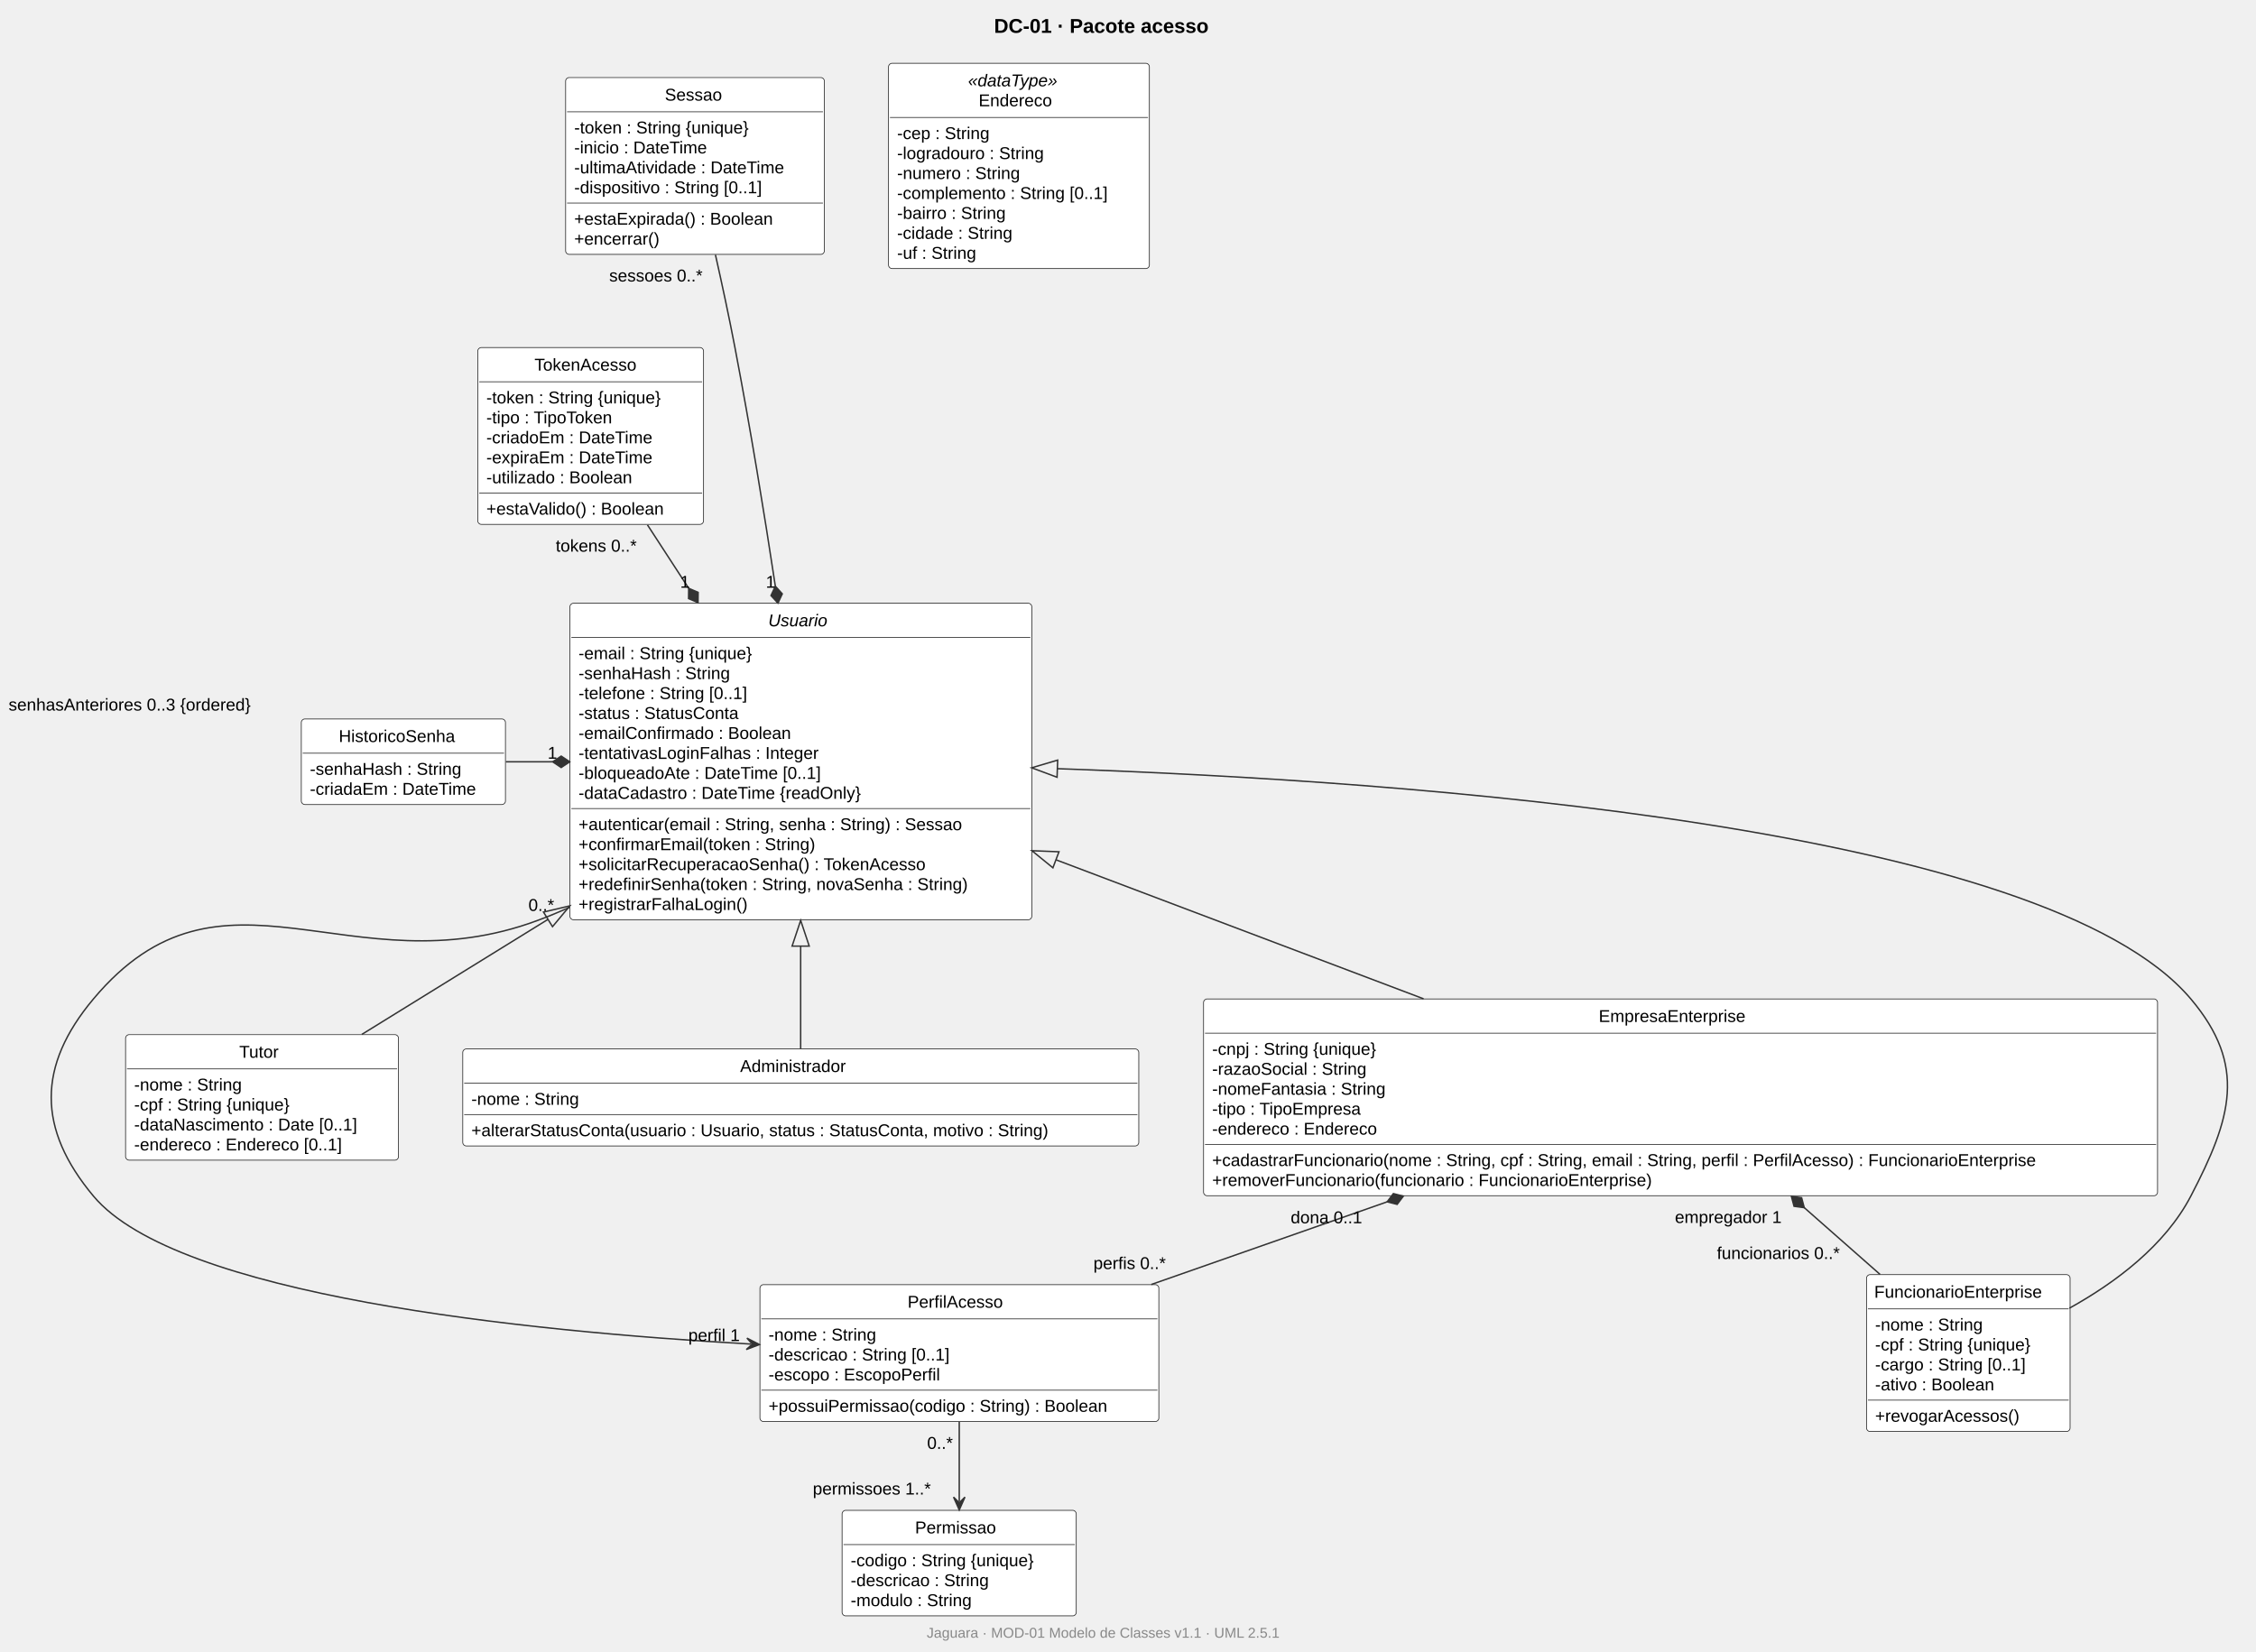
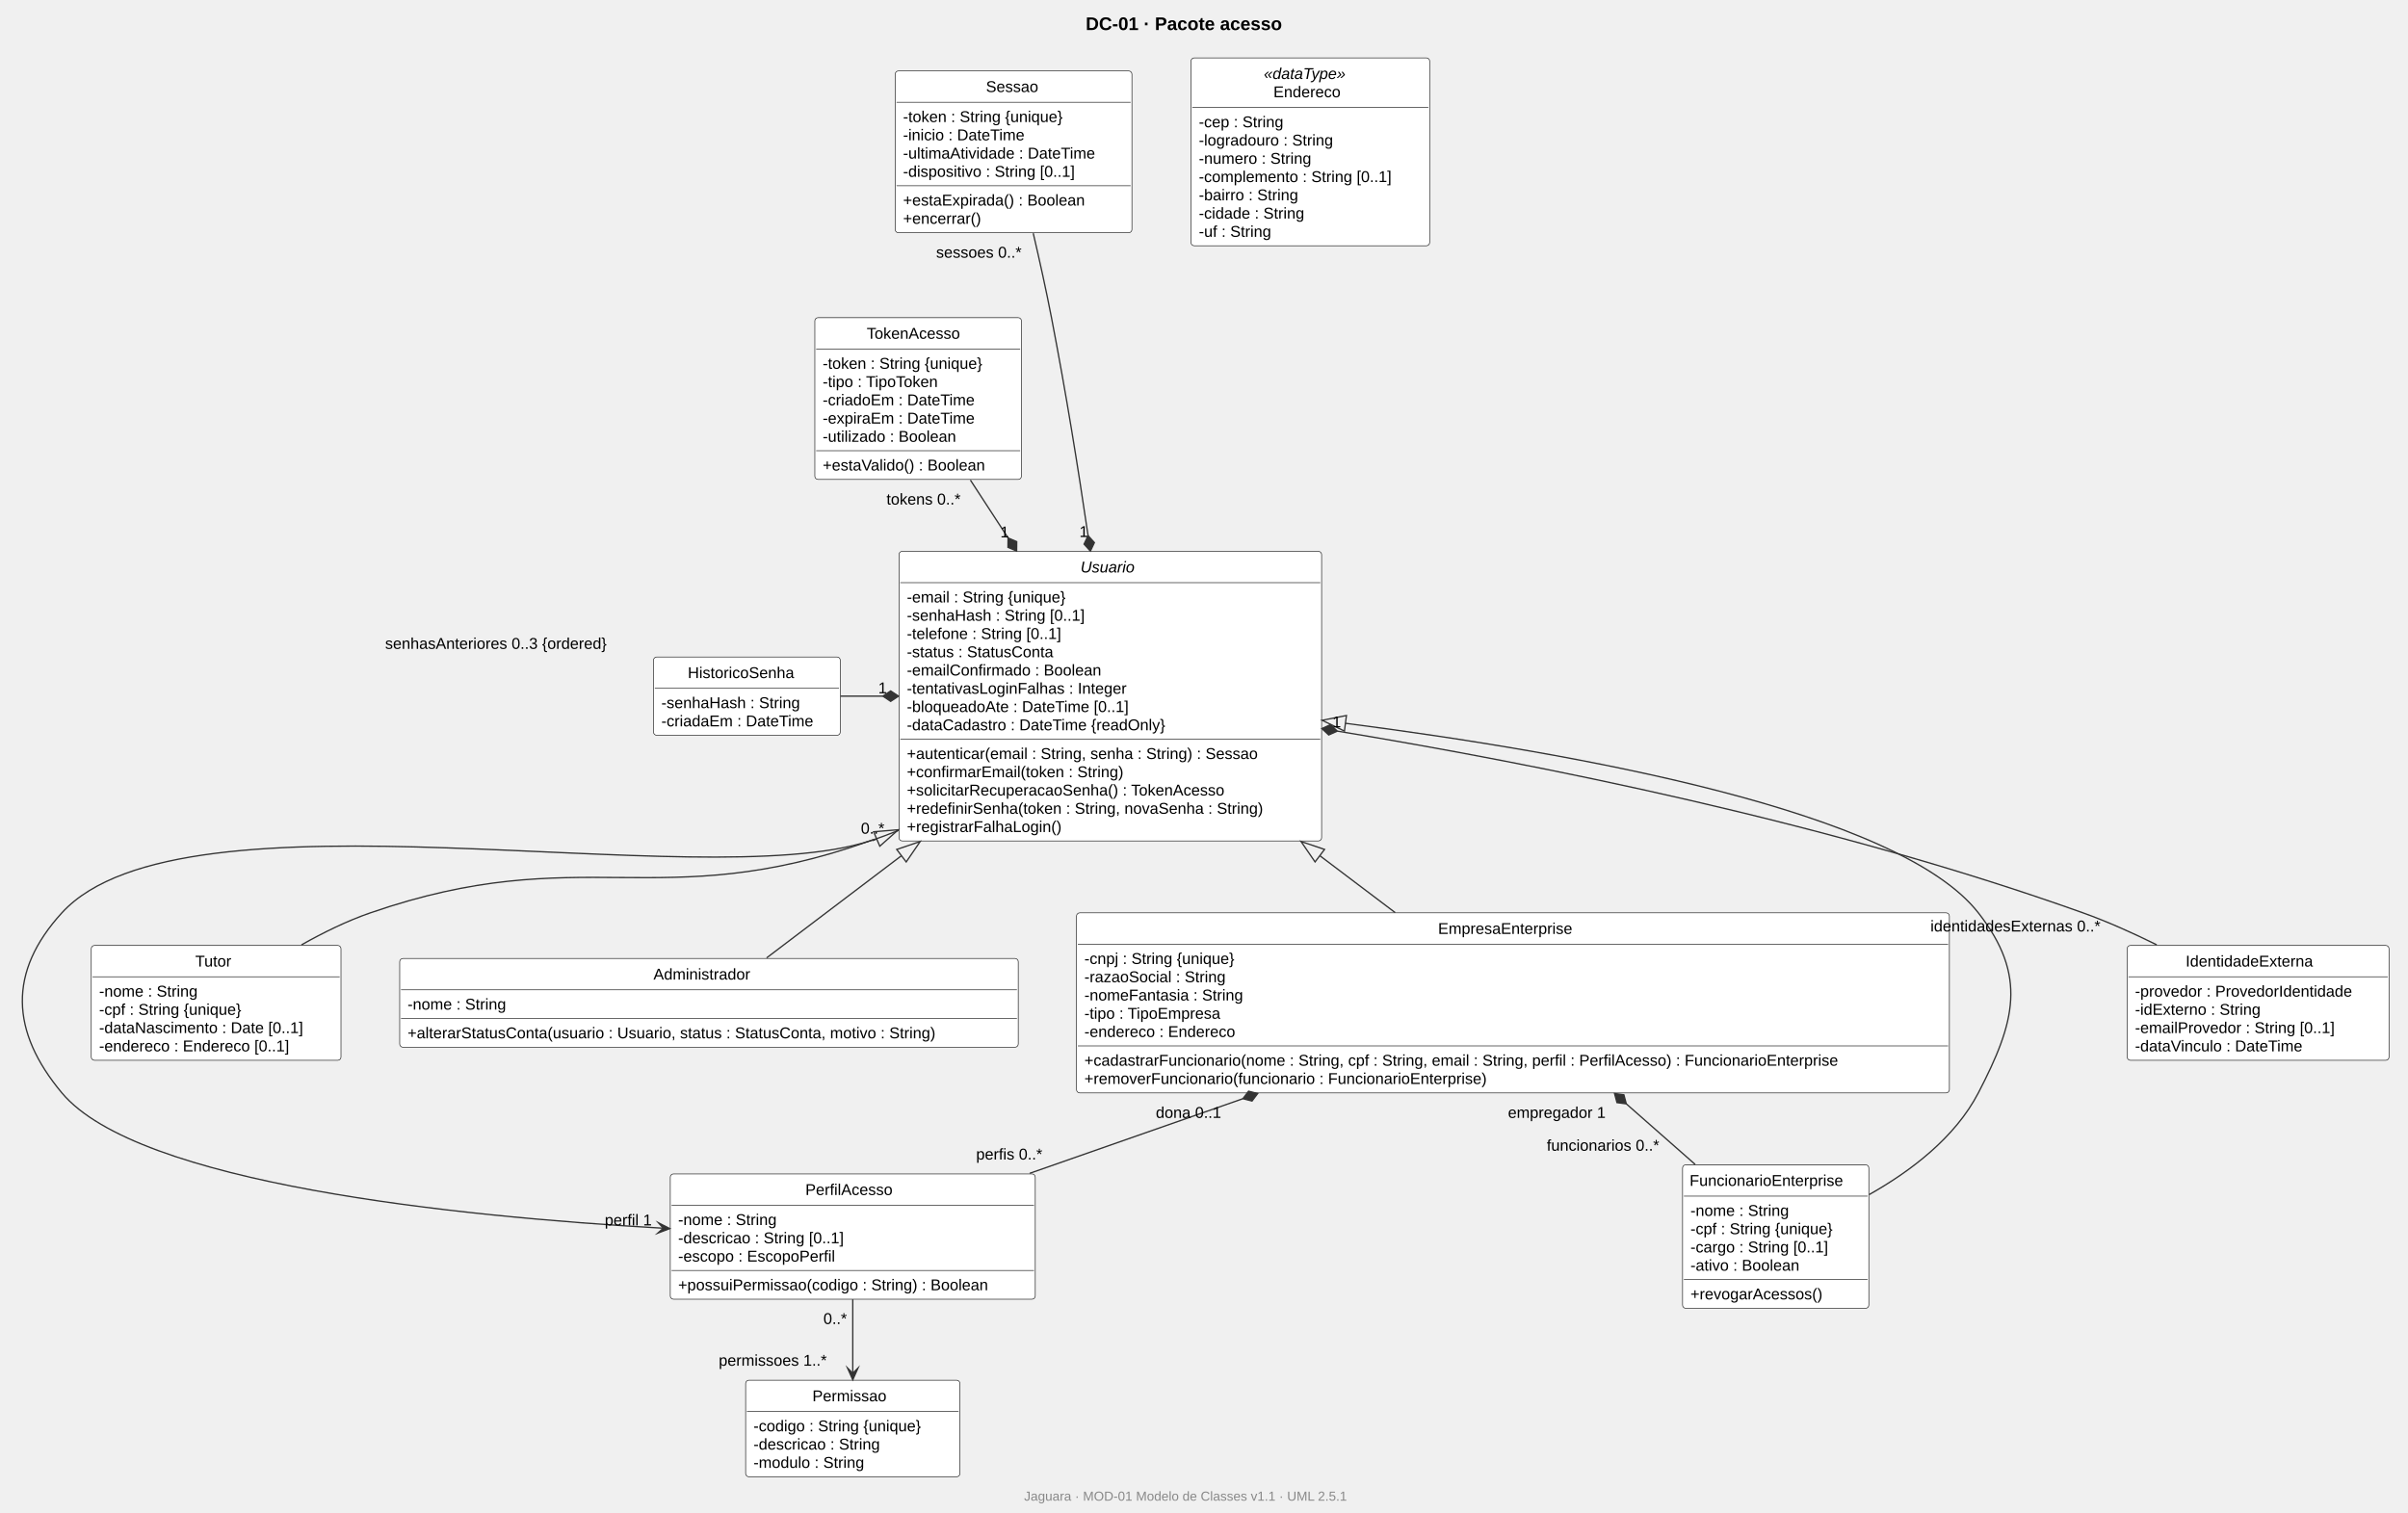
- <svg xmlns="http://www.w3.org/2000/svg" contentStyleType="text/css" height="1156px" preserveAspectRatio="none" style="width:1579px;height:1156px;background:#FFFFFF;" version="1.1" viewBox="0 0 1579 1156" width="1579px" zoomAndPan="magnify">
+ <svg xmlns="http://www.w3.org/2000/svg" version="1.1" data-diagram-type="CLASS" style="width:1842px;height:1157px;background:#FFFFFF;" width="1842px" height="1157px" viewBox="0 0 1842 1157" zoomAndPan="magnify" preserveAspectRatio="none" contentStyleType="text/css">
  <defs />
-   <g>
-     <text fill="#000000" font-family="Arial" font-size="14" font-weight="bold" lengthAdjust="spacing" textLength="174.467" x="695.747" y="22.995">DC-01 · Pacote acesso</text>
-     <g id="elem_Usuario">
-       <rect codeLine="4" fill="#FFFFFF" height="221.562" id="Usuario" rx="2.5" ry="2.5" style="stroke:#222222;stroke-width:0.5;" width="323.279" x="398.891" y="422.297" />
-       <text fill="#000000" font-family="Arial" font-size="12" font-style="italic" lengthAdjust="spacing" textLength="45.603" x="537.729" y="438.435">Usuario</text>
-       <line style="stroke:#222222;stroke-width:0.5;" x1="399.891" x2="721.17" y1="446.266" y2="446.266" />
-       <text fill="#000000" font-family="Arial" font-size="12" lengthAdjust="spacing" textLength="145.143" x="404.891" y="461.404">-email : String {unique}</text>
-       <text fill="#000000" font-family="Arial" font-size="12" lengthAdjust="spacing" textLength="118.248" x="404.891" y="475.373">-senhaHash : String</text>
-       <text fill="#000000" font-family="Arial" font-size="12" lengthAdjust="spacing" textLength="137.25" x="404.891" y="489.342">-telefone : String [0..1]</text>
-       <text fill="#000000" font-family="Arial" font-size="12" lengthAdjust="spacing" textLength="126.498" x="404.891" y="503.31">-status : StatusConta</text>
-       <text fill="#000000" font-family="Arial" font-size="12" lengthAdjust="spacing" textLength="167.508" x="404.891" y="517.279">-emailConfirmado : Boolean</text>
-       <text fill="#000000" font-family="Arial" font-size="12" lengthAdjust="spacing" textLength="191.051" x="404.891" y="531.248">-tentativasLoginFalhas : Integer</text>
-       <text fill="#000000" font-family="Arial" font-size="12" lengthAdjust="spacing" textLength="194.004" x="404.891" y="545.217">-bloqueadoAte : DateTime [0..1]</text>
-       <text fill="#000000" font-family="Arial" font-size="12" lengthAdjust="spacing" textLength="229.242" x="404.891" y="559.186">-dataCadastro : DateTime {readOnly}</text>
-       <line style="stroke:#222222;stroke-width:0.5;" x1="399.891" x2="721.17" y1="566.016" y2="566.016" />
-       <text fill="#000000" font-family="Arial" font-size="12" lengthAdjust="spacing" textLength="306.756" x="404.891" y="581.154">+autenticar(email : String, senha : String) : Sessao</text>
-       <text fill="#000000" font-family="Arial" font-size="12" lengthAdjust="spacing" textLength="192.193" x="404.891" y="595.123">+confirmarEmail(token : String)</text>
-       <text fill="#000000" font-family="Arial" font-size="12" lengthAdjust="spacing" textLength="272.988" x="404.891" y="609.092">+solicitarRecuperacaoSenha() : TokenAcesso</text>
-       <text fill="#000000" font-family="Arial" font-size="12" lengthAdjust="spacing" textLength="311.279" x="404.891" y="623.061">+redefinirSenha(token : String, novaSenha : String)</text>
-       <text fill="#000000" font-family="Arial" font-size="12" lengthAdjust="spacing" textLength="135.996" x="404.891" y="637.029">+registrarFalhaLogin()</text>
-     </g>
-     <g id="elem_Tutor">
-       <rect codeLine="20" fill="#FFFFFF" height="87.844" id="Tutor" rx="2.5" ry="2.5" style="stroke:#222222;stroke-width:0.5;" width="191.027" x="87.891" y="724.297" />
-       <text fill="#000000" font-family="Arial" font-size="12" lengthAdjust="spacing" textLength="31.916" x="167.446" y="740.436">Tutor</text>
-       <line style="stroke:#222222;stroke-width:0.5;" x1="88.891" x2="277.918" y1="748.266" y2="748.266" />
-       <text fill="#000000" font-family="Arial" font-size="12" lengthAdjust="spacing" textLength="85.834" x="93.891" y="763.404">-nome : String</text>
-       <text fill="#000000" font-family="Arial" font-size="12" lengthAdjust="spacing" textLength="130.488" x="93.891" y="777.373">-cpf : String {unique}</text>
-       <text fill="#000000" font-family="Arial" font-size="12" lengthAdjust="spacing" textLength="179.027" x="93.891" y="791.342">-dataNascimento : Date [0..1]</text>
-       <text fill="#000000" font-family="Arial" font-size="12" lengthAdjust="spacing" textLength="164.766" x="93.891" y="805.311">-endereco : Endereco [0..1]</text>
-     </g>
-     <g id="elem_Administrador">
-       <rect codeLine="27" fill="#FFFFFF" height="67.906" id="Administrador" rx="2.5" ry="2.5" style="stroke:#222222;stroke-width:0.5;" width="473.162" x="323.891" y="734.297" />
-       <text fill="#000000" font-family="Arial" font-size="12" lengthAdjust="spacing" textLength="84.926" x="518.009" y="750.436">Administrador</text>
-       <line style="stroke:#222222;stroke-width:0.5;" x1="324.891" x2="796.053" y1="758.266" y2="758.266" />
-       <text fill="#000000" font-family="Arial" font-size="12" lengthAdjust="spacing" textLength="85.834" x="329.891" y="773.404">-nome : String</text>
-       <line style="stroke:#222222;stroke-width:0.5;" x1="324.891" x2="796.053" y1="780.234" y2="780.234" />
-       <text fill="#000000" font-family="Arial" font-size="12" lengthAdjust="spacing" textLength="461.162" x="329.891" y="795.373">+alterarStatusConta(usuario : Usuario, status : StatusConta, motivo : String)</text>
-     </g>
-     <g id="elem_EmpresaEnterprise">
-       <rect codeLine="32" fill="#FFFFFF" height="137.75" id="EmpresaEnterprise" rx="2.5" ry="2.5" style="stroke:#222222;stroke-width:0.5;" width="667.699" x="842.391" y="699.297" />
-       <text fill="#000000" font-family="Arial" font-size="12" lengthAdjust="spacing" textLength="114.539" x="1118.971" y="715.436">EmpresaEnterprise</text>
-       <line style="stroke:#222222;stroke-width:0.5;" x1="843.391" x2="1509.09" y1="723.266" y2="723.266" />
-       <text fill="#000000" font-family="Arial" font-size="12" lengthAdjust="spacing" textLength="137.203" x="848.391" y="738.404">-cnpj : String {unique}</text>
-       <text fill="#000000" font-family="Arial" font-size="12" lengthAdjust="spacing" textLength="120.674" x="848.391" y="752.373">-razaoSocial : String</text>
-       <text fill="#000000" font-family="Arial" font-size="12" lengthAdjust="spacing" textLength="136.693" x="848.391" y="766.342">-nomeFantasia : String</text>
-       <text fill="#000000" font-family="Arial" font-size="12" lengthAdjust="spacing" textLength="117.434" x="848.391" y="780.311">-tipo : TipoEmpresa</text>
-       <text fill="#000000" font-family="Arial" font-size="12" lengthAdjust="spacing" textLength="128.69" x="848.391" y="794.279">-endereco : Endereco</text>
-       <line style="stroke:#222222;stroke-width:0.5;" x1="843.391" x2="1509.09" y1="801.109" y2="801.109" />
-       <text fill="#000000" font-family="Arial" font-size="12" lengthAdjust="spacing" textLength="655.699" x="848.391" y="816.248">+cadastrarFuncionario(nome : String, cpf : String, email : String, perfil : PerfilAcesso) : FuncionarioEnterprise</text>
-       <text fill="#000000" font-family="Arial" font-size="12" lengthAdjust="spacing" textLength="350.772" x="848.391" y="830.217">+removerFuncionario(funcionario : FuncionarioEnterprise)</text>
-     </g>
-     <g id="elem_FuncionarioEnterprise">
-       <rect codeLine="42" fill="#FFFFFF" height="109.812" id="FuncionarioEnterprise" rx="2.5" ry="2.5" style="stroke:#222222;stroke-width:0.5;" width="142.488" x="1306.391" y="892.297" />
-       <text fill="#000000" font-family="Arial" font-size="12" lengthAdjust="spacing" textLength="131.684" x="1311.793" y="908.436">FuncionarioEnterprise</text>
-       <line style="stroke:#222222;stroke-width:0.5;" x1="1307.391" x2="1447.879" y1="916.266" y2="916.266" />
-       <text fill="#000000" font-family="Arial" font-size="12" lengthAdjust="spacing" textLength="85.834" x="1312.391" y="931.404">-nome : String</text>
-       <text fill="#000000" font-family="Arial" font-size="12" lengthAdjust="spacing" textLength="130.488" x="1312.391" y="945.373">-cpf : String {unique}</text>
-       <text fill="#000000" font-family="Arial" font-size="12" lengthAdjust="spacing" textLength="121.734" x="1312.391" y="959.342">-cargo : String [0..1]</text>
-       <text fill="#000000" font-family="Arial" font-size="12" lengthAdjust="spacing" textLength="94.43" x="1312.391" y="973.311">-ativo : Boolean</text>
-       <line style="stroke:#222222;stroke-width:0.5;" x1="1307.391" x2="1447.879" y1="980.141" y2="980.141" />
-       <text fill="#000000" font-family="Arial" font-size="12" lengthAdjust="spacing" textLength="114.369" x="1312.391" y="995.279">+revogarAcessos()</text>
-     </g>
-     <g id="elem_Endereco">
-       <rect codeLine="50" fill="#FFFFFF" height="143.719" id="Endereco" rx="2.5" ry="2.5" style="stroke:#222222;stroke-width:0.5;" width="182.578" x="621.891" y="44.297" />
-       <text fill="#000000" font-family="Arial" font-size="12" font-style="italic" lengthAdjust="spacing" textLength="71.273" x="677.543" y="60.435">«dataType»</text>
-       <text fill="#000000" font-family="Arial" font-size="12" lengthAdjust="spacing" textLength="56.443" x="684.958" y="74.404">Endereco</text>
-       <line style="stroke:#222222;stroke-width:0.5;" x1="622.891" x2="803.469" y1="82.234" y2="82.234" />
-       <text fill="#000000" font-family="Arial" font-size="12" lengthAdjust="spacing" textLength="73.412" x="627.891" y="97.373">-cep : String</text>
-       <text fill="#000000" font-family="Arial" font-size="12" lengthAdjust="spacing" textLength="117.234" x="627.891" y="111.342">-logradouro : String</text>
-       <text fill="#000000" font-family="Arial" font-size="12" lengthAdjust="spacing" textLength="98.373" x="627.891" y="125.311">-numero : String</text>
-       <text fill="#000000" font-family="Arial" font-size="12" lengthAdjust="spacing" textLength="170.578" x="627.891" y="139.279">-complemento : String [0..1]</text>
-       <text fill="#000000" font-family="Arial" font-size="12" lengthAdjust="spacing" textLength="87.328" x="627.891" y="153.248">-bairro : String</text>
-       <text fill="#000000" font-family="Arial" font-size="12" lengthAdjust="spacing" textLength="91.717" x="627.891" y="167.217">-cidade : String</text>
-       <text fill="#000000" font-family="Arial" font-size="12" lengthAdjust="spacing" textLength="63.645" x="627.891" y="181.185">-uf : String</text>
-     </g>
-     <g id="elem_Sessao">
-       <rect codeLine="60" fill="#FFFFFF" height="123.781" id="Sessao" rx="2.5" ry="2.5" style="stroke:#222222;stroke-width:0.5;" width="181.096" x="395.891" y="54.297" />
-       <text fill="#000000" font-family="Arial" font-size="12" lengthAdjust="spacing" textLength="42.199" x="465.339" y="70.436">Sessao</text>
-       <line style="stroke:#222222;stroke-width:0.5;" x1="396.891" x2="575.986" y1="78.266" y2="78.266" />
-       <text fill="#000000" font-family="Arial" font-size="12" lengthAdjust="spacing" textLength="146.033" x="401.891" y="93.404">-token : String {unique}</text>
-       <text fill="#000000" font-family="Arial" font-size="12" lengthAdjust="spacing" textLength="105.967" x="401.891" y="107.373">-inicio : DateTime</text>
-       <text fill="#000000" font-family="Arial" font-size="12" lengthAdjust="spacing" textLength="169.096" x="401.891" y="121.342">-ultimaAtividade : DateTime</text>
-       <text fill="#000000" font-family="Arial" font-size="12" lengthAdjust="spacing" textLength="152.121" x="401.891" y="135.31">-dispositivo : String [0..1]</text>
-       <line style="stroke:#222222;stroke-width:0.5;" x1="396.891" x2="575.986" y1="142.141" y2="142.141" />
-       <text fill="#000000" font-family="Arial" font-size="12" lengthAdjust="spacing" textLength="158.268" x="401.891" y="157.279">+estaExpirada() : Boolean</text>
-       <text fill="#000000" font-family="Arial" font-size="12" lengthAdjust="spacing" textLength="70.541" x="401.891" y="171.248">+encerrar()</text>
-     </g>
-     <g id="elem_TokenAcesso">
-       <rect codeLine="69" fill="#FFFFFF" height="123.781" id="TokenAcesso" rx="2.5" ry="2.5" style="stroke:#222222;stroke-width:0.5;" width="158.033" x="334.391" y="243.297" />
-       <text fill="#000000" font-family="Arial" font-size="12" lengthAdjust="spacing" textLength="78.644" x="374.085" y="259.435">TokenAcesso</text>
-       <line style="stroke:#222222;stroke-width:0.5;" x1="335.391" x2="491.424" y1="267.266" y2="267.266" />
-       <text fill="#000000" font-family="Arial" font-size="12" lengthAdjust="spacing" textLength="146.033" x="340.391" y="282.404">-token : String {unique}</text>
-       <text fill="#000000" font-family="Arial" font-size="12" lengthAdjust="spacing" textLength="101.232" x="340.391" y="296.373">-tipo : TipoToken</text>
-       <text fill="#000000" font-family="Arial" font-size="12" lengthAdjust="spacing" textLength="130.869" x="340.391" y="310.342">-criadoEm : DateTime</text>
-       <text fill="#000000" font-family="Arial" font-size="12" lengthAdjust="spacing" textLength="131.414" x="340.391" y="324.31">-expiraEm : DateTime</text>
-       <text fill="#000000" font-family="Arial" font-size="12" lengthAdjust="spacing" textLength="115.518" x="340.391" y="338.279">-utilizado : Boolean</text>
-       <line style="stroke:#222222;stroke-width:0.5;" x1="335.391" x2="491.424" y1="345.109" y2="345.109" />
-       <text fill="#000000" font-family="Arial" font-size="12" lengthAdjust="spacing" textLength="142.565" x="340.391" y="360.248">+estaValido() : Boolean</text>
-     </g>
-     <g id="elem_HistoricoSenha">
-       <rect codeLine="78" fill="#FFFFFF" height="59.906" id="HistoricoSenha" rx="2.5" ry="2.5" style="stroke:#222222;stroke-width:0.5;" width="142.881" x="210.891" y="503.297" />
-       <text fill="#000000" font-family="Arial" font-size="12" lengthAdjust="spacing" textLength="90.428" x="237.117" y="519.436">HistoricoSenha</text>
-       <line style="stroke:#222222;stroke-width:0.5;" x1="211.891" x2="352.772" y1="527.266" y2="527.266" />
-       <text fill="#000000" font-family="Arial" font-size="12" lengthAdjust="spacing" textLength="118.248" x="216.891" y="542.404">-senhaHash : String</text>
-       <text fill="#000000" font-family="Arial" font-size="12" lengthAdjust="spacing" textLength="130.881" x="216.891" y="556.373">-criadaEm : DateTime</text>
-     </g>
-     <g id="elem_PerfilAcesso">
-       <rect codeLine="83" fill="#FFFFFF" height="95.844" id="PerfilAcesso" rx="2.5" ry="2.5" style="stroke:#222222;stroke-width:0.5;" width="279.193" x="531.891" y="899.297" />
-       <text fill="#000000" font-family="Arial" font-size="12" lengthAdjust="spacing" textLength="72.481" x="635.247" y="915.436">PerfilAcesso</text>
-       <line style="stroke:#222222;stroke-width:0.5;" x1="532.891" x2="810.084" y1="923.266" y2="923.266" />
-       <text fill="#000000" font-family="Arial" font-size="12" lengthAdjust="spacing" textLength="85.834" x="537.891" y="938.404">-nome : String</text>
-       <text fill="#000000" font-family="Arial" font-size="12" lengthAdjust="spacing" textLength="145.301" x="537.891" y="952.373">-descricao : String [0..1]</text>
-       <text fill="#000000" font-family="Arial" font-size="12" lengthAdjust="spacing" textLength="131.713" x="537.891" y="966.342">-escopo : EscopoPerfil</text>
-       <line style="stroke:#222222;stroke-width:0.5;" x1="532.891" x2="810.084" y1="973.172" y2="973.172" />
-       <text fill="#000000" font-family="Arial" font-size="12" lengthAdjust="spacing" textLength="267.193" x="537.891" y="988.311">+possuiPermissao(codigo : String) : Boolean</text>
-     </g>
-     <g id="elem_Permissao">
-       <rect codeLine="90" fill="#FFFFFF" height="73.875" id="Permissao" rx="2.5" ry="2.5" style="stroke:#222222;stroke-width:0.5;" width="163.898" x="589.391" y="1057.297" />
-       <text fill="#000000" font-family="Arial" font-size="12" lengthAdjust="spacing" textLength="61.775" x="640.452" y="1073.436">Permissao</text>
-       <line style="stroke:#222222;stroke-width:0.5;" x1="590.391" x2="752.289" y1="1081.266" y2="1081.266" />
-       <text fill="#000000" font-family="Arial" font-size="12" lengthAdjust="spacing" textLength="151.898" x="595.391" y="1096.404">-codigo : String {unique}</text>
-       <text fill="#000000" font-family="Arial" font-size="12" lengthAdjust="spacing" textLength="109.225" x="595.391" y="1110.373">-descricao : String</text>
-       <text fill="#000000" font-family="Arial" font-size="12" lengthAdjust="spacing" textLength="96.744" x="595.391" y="1124.342">-modulo : String</text>
-     </g>
-     <g id="link_Usuario_Tutor">
-       <path codeLine="96" d="M383.548,643.589 C332.588,675.079 294.251,698.777 253.231,724.127 " fill="none" id="Usuario-backto-Tutor" style="stroke:#333333;stroke-width:1.0;" />
-       <polygon fill="none" points="398.861,634.127,380.394,638.485,386.702,648.693,398.861,634.127" style="stroke:#333333;stroke-width:1.0;" />
-     </g>
-     <g id="link_Usuario_Administrador">
-       <path codeLine="97" d="M560.391,662.317 C560.391,695.067 560.391,710.517 560.391,734.237 " fill="none" id="Usuario-backto-Administrador" style="stroke:#333333;stroke-width:1.0;" />
-       <polygon fill="none" points="560.391,644.317,554.391,662.317,566.391,662.317,560.391,644.317" style="stroke:#333333;stroke-width:1.0;" />
-     </g>
-     <g id="link_Usuario_EmpresaEnterprise">
-       <path codeLine="98" d="M739.067,601.884 C823.287,633.734 909.641,666.397 996.371,699.207 " fill="none" id="Usuario-backto-EmpresaEnterprise" style="stroke:#333333;stroke-width:1.0;" />
-       <polygon fill="none" points="722.231,595.517,736.945,607.496,741.189,596.272,722.231,595.517" style="stroke:#333333;stroke-width:1.0;" />
-     </g>
-     <g id="link_Usuario_FuncionarioEnterprise">
-       <path codeLine="99" d="M740.06,538.104 C989.33,546.794 1431.431,578.597 1533.391,699.297 C1572.961,746.147 1561.731,782.907 1533.391,837.297 C1515.291,872.017 1480.521,897.947 1448.391,915.787 " fill="none" id="Usuario-backto-FuncionarioEnterprise" style="stroke:#333333;stroke-width:1.0;" />
-       <polygon fill="none" points="722.071,537.477,739.851,544.1,740.269,532.108,722.071,537.477" style="stroke:#333333;stroke-width:1.0;" />
-     </g>
-     <g id="link_EmpresaEnterprise_FuncionarioEnterprise">
-       <path codeLine="101" d="M1262.817,845.407 C1283.387,863.516 1296.311,874.907 1315.901,892.157 " fill="none" id="EmpresaEnterprise-backto-FuncionarioEnterprise" style="stroke:#333333;stroke-width:1.0;" />
-       <polygon fill="#333333" points="1253.811,837.477,1255.671,844.444,1262.817,845.407,1260.957,838.439,1253.811,837.477" style="stroke:#333333;stroke-width:1.0;" />
-       <text fill="#000000" font-family="Arial" font-size="12" lengthAdjust="spacing" textLength="85.318" x="1172.279" y="856.125">empregador 1</text>
-       <text fill="#000000" font-family="Arial" font-size="12" lengthAdjust="spacing" textLength="98.607" x="1201.681" y="881.327">funcionarios 0..*</text>
-     </g>
-     <g id="link_Sessao_Usuario">
-       <path codeLine="103" d="M500.741,178.347 C505.361,198.927 510.341,222.057 514.391,243.297 C525.611,302.187 534.457,356.323 542.677,410.373 " fill="none" id="Sessao-to-Usuario" style="stroke:#333333;stroke-width:1.0;" />
-       <polygon fill="#333333" points="544.481,422.237,547.533,415.704,542.677,410.373,539.624,416.906,544.481,422.237" style="stroke:#333333;stroke-width:1.0;" />
-       <text fill="#000000" font-family="Arial" font-size="12" lengthAdjust="spacing" textLength="72.193" x="426.378" y="197.048">sessoes 0..*</text>
-       <text fill="#000000" font-family="Arial" font-size="12" lengthAdjust="spacing" textLength="7.635" x="536.008" y="411.429">1</text>
-     </g>
-     <g id="link_TokenAcesso_Usuario">
-       <path codeLine="104" d="M453.171,367.457 C464.131,384.317 469.837,393.088 482.027,411.828 " fill="none" id="TokenAcesso-to-Usuario" style="stroke:#333333;stroke-width:1.0;" />
-       <polygon fill="#333333" points="488.571,421.887,488.652,414.676,482.027,411.828,481.946,419.038,488.571,421.887" style="stroke:#333333;stroke-width:1.0;" />
-       <text fill="#000000" font-family="Arial" font-size="12" lengthAdjust="spacing" textLength="65.314" x="388.982" y="386.17">tokens 0..*</text>
-       <text fill="#000000" font-family="Arial" font-size="12" lengthAdjust="spacing" textLength="7.635" x="476.052" y="411.418">1</text>
-     </g>
-     <g id="link_HistoricoSenha_Usuario">
-       <path codeLine="105" d="M354.061,533.297 C368.971,533.297 371.881,533.297 386.791,533.297 " fill="none" id="HistoricoSenha-to-Usuario" style="stroke:#333333;stroke-width:1.0;" />
-       <polygon fill="#333333" points="398.791,533.297,392.791,529.297,386.791,533.297,392.791,537.297,398.791,533.297" style="stroke:#333333;stroke-width:1.0;" />
-       <text fill="#000000" font-family="Arial" font-size="12" lengthAdjust="spacing" textLength="197.537" x="6" y="497.414">senhasAnteriores 0..3 {ordered}</text>
-       <text fill="#000000" font-family="Arial" font-size="12" lengthAdjust="spacing" textLength="7.635" x="383.287" y="531.137">1</text>
-     </g>
-     <g id="link_Usuario_PerfilAcesso">
-       <path codeLine="109" d="M398.671,635.177 C391.241,638.467 383.801,641.537 376.391,644.297 C244.871,693.337 155.581,591.747 65.391,699.297 C25.971,746.287 26.041,790.247 65.391,837.297 C123.631,906.947 365.42,931.817 525.56,940.897 " fill="none" id="Usuario-to-PerfilAcesso" style="stroke:#333333;stroke-width:1.0;" />
-       <polygon fill="#333333" points="531.551,941.237,522.792,936.734,526.559,940.954,522.339,944.721,531.551,941.237" style="stroke:#333333;stroke-width:1.0;" />
-       <text fill="#000000" font-family="Arial" font-size="12" lengthAdjust="spacing" textLength="21.264" x="369.867" y="637.669">0..*</text>
-       <text fill="#000000" font-family="Arial" font-size="12" lengthAdjust="spacing" textLength="42.275" x="481.762" y="938.794">perfil 1</text>
-     </g>
-     <g id="link_PerfilAcesso_Permissao">
-       <path codeLine="110" d="M671.391,995.377 C671.391,1015.387 671.391,1032.357 671.391,1051.017 " fill="none" id="PerfilAcesso-to-Permissao" style="stroke:#333333;stroke-width:1.0;" />
-       <polygon fill="#333333" points="671.391,1057.017,675.391,1048.017,671.391,1052.017,667.391,1048.017,671.391,1057.017" style="stroke:#333333;stroke-width:1.0;" />
-       <text fill="#000000" font-family="Arial" font-size="12" lengthAdjust="spacing" textLength="21.264" x="648.919" y="1014.27">0..*</text>
-       <text fill="#000000" font-family="Arial" font-size="12" lengthAdjust="spacing" textLength="93.516" x="568.864" y="1046.239">permissoes 1..*</text>
-     </g>
-     <g id="link_EmpresaEnterprise_PerfilAcesso">
-       <path codeLine="111" d="M970.896,841.317 C911.966,861.977 859.861,880.237 805.781,899.197 " fill="none" id="EmpresaEnterprise-backto-PerfilAcesso" style="stroke:#333333;stroke-width:1.0;" />
-       <polygon fill="#333333" points="982.221,837.347,975.235,835.557,970.896,841.317,977.882,843.107,982.221,837.347" style="stroke:#333333;stroke-width:1.0;" />
-       <text fill="#000000" font-family="Arial" font-size="12" lengthAdjust="spacing" textLength="56.631" x="903.357" y="856.34">dona 0..1</text>
-       <text fill="#000000" font-family="Arial" font-size="12" lengthAdjust="spacing" textLength="58.822" x="765.288" y="888.386">perfis 0..*</text>
-     </g>
-     <text fill="#888888" font-family="Arial" font-size="10" lengthAdjust="spacing" textLength="268.726" x="648.618" y="1146.454">Jaguara · MOD-01 Modelo de Classes v1.1 · UML 2.5.1</text>
+   <g font-family="sans-serif" lengthAdjust="spacing">
+     <g class="title" data-source-line="29">
+       <text x="830.509" y="22.995" fill="#000" font-size="14" textLength="174.467" font-weight="700" font-family="Arial">DC-01 · Pacote acesso</text>
+     </g>
+     <g class="entity" data-qualified-name="Usuario" id="ent0001" data-source-line="31">
+       <rect x="687.69" y="421.797" width="323.279" height="221.563" fill="#FFF" style="stroke:#222;stroke-width:0.5;" rx="2.5" ry="2.5" />
+       <text x="826.528" y="437.936" fill="#000" font-size="12" textLength="45.604" font-style="italic" font-family="Arial">Usuario</text>
+       <line x1="688.69" y1="445.766" x2="1009.969" y2="445.766" style="stroke:#222;stroke-width:0.5;" />
+       <text x="693.69" y="460.904" fill="#000" font-size="12" textLength="145.143" font-family="Arial">-email : String {unique}</text>
+       <text x="693.69" y="474.873" fill="#000" font-size="12" textLength="154.324" font-family="Arial">-senhaHash : String [0..1]</text>
+       <text x="693.69" y="488.842" fill="#000" font-size="12" textLength="137.25" font-family="Arial">-telefone : String [0..1]</text>
+       <text x="693.69" y="502.811" fill="#000" font-size="12" textLength="126.498" font-family="Arial">-status : StatusConta</text>
+       <text x="693.69" y="516.779" fill="#000" font-size="12" textLength="167.508" font-family="Arial">-emailConfirmado : Boolean</text>
+       <text x="693.69" y="530.748" fill="#000" font-size="12" textLength="191.051" font-family="Arial">-tentativasLoginFalhas : Integer</text>
+       <text x="693.69" y="544.717" fill="#000" font-size="12" textLength="194.004" font-family="Arial">-bloqueadoAte : DateTime [0..1]</text>
+       <text x="693.69" y="558.686" fill="#000" font-size="12" textLength="229.242" font-family="Arial">-dataCadastro : DateTime {readOnly}</text>
+       <line x1="688.69" y1="565.516" x2="1009.969" y2="565.516" style="stroke:#222;stroke-width:0.5;" />
+       <text x="693.69" y="580.654" fill="#000" font-size="12" textLength="306.756" font-family="Arial">+autenticar(email : String, senha : String) : Sessao</text>
+       <text x="693.69" y="594.623" fill="#000" font-size="12" textLength="192.193" font-family="Arial">+confirmarEmail(token : String)</text>
+       <text x="693.69" y="608.592" fill="#000" font-size="12" textLength="272.988" font-family="Arial">+solicitarRecuperacaoSenha() : TokenAcesso</text>
+       <text x="693.69" y="622.561" fill="#000" font-size="12" textLength="311.279" font-family="Arial">+redefinirSenha(token : String, novaSenha : String)</text>
+       <text x="693.69" y="636.529" fill="#000" font-size="12" textLength="135.996" font-family="Arial">+registrarFalhaLogin()</text>
+     </g>
+     <g class="entity" data-qualified-name="Tutor" id="ent0002" data-source-line="47">
+       <rect x="69.81" y="723.317" width="191.027" height="87.844" fill="#FFF" style="stroke:#222;stroke-width:0.5;" rx="2.5" ry="2.5" />
+       <text x="149.366" y="739.456" fill="#000" font-size="12" textLength="31.916" font-family="Arial">Tutor</text>
+       <line x1="70.81" y1="747.286" x2="259.837" y2="747.286" style="stroke:#222;stroke-width:0.5;" />
+       <text x="75.81" y="762.424" fill="#000" font-size="12" textLength="85.834" font-family="Arial">-nome : String</text>
+       <text x="75.81" y="776.393" fill="#000" font-size="12" textLength="130.488" font-family="Arial">-cpf : String {unique}</text>
+       <text x="75.81" y="790.362" fill="#000" font-size="12" textLength="179.027" font-family="Arial">-dataNascimento : Date [0..1]</text>
+       <text x="75.81" y="804.331" fill="#000" font-size="12" textLength="164.766" font-family="Arial">-endereco : Endereco [0..1]</text>
+     </g>
+     <g class="entity" data-qualified-name="Administrador" id="ent0003" data-source-line="54">
+       <rect x="305.75" y="733.277" width="473.162" height="67.906" fill="#FFF" style="stroke:#222;stroke-width:0.5;" rx="2.5" ry="2.5" />
+       <text x="499.868" y="749.416" fill="#000" font-size="12" textLength="84.926" font-family="Arial">Administrador</text>
+       <line x1="306.75" y1="757.246" x2="777.912" y2="757.246" style="stroke:#222;stroke-width:0.5;" />
+       <text x="311.75" y="772.384" fill="#000" font-size="12" textLength="85.834" font-family="Arial">-nome : String</text>
+       <line x1="306.75" y1="779.214" x2="777.912" y2="779.214" style="stroke:#222;stroke-width:0.5;" />
+       <text x="311.75" y="794.353" fill="#000" font-size="12" textLength="461.162" font-family="Arial">+alterarStatusConta(usuario : Usuario, status : StatusConta, motivo : String)</text>
+     </g>
+     <g class="entity" data-qualified-name="EmpresaEnterprise" id="ent0004" data-source-line="59">
+       <rect x="823.48" y="698.357" width="667.699" height="137.75" fill="#FFF" style="stroke:#222;stroke-width:0.5;" rx="2.5" ry="2.5" />
+       <text x="1100.06" y="714.496" fill="#000" font-size="12" textLength="114.539" font-family="Arial">EmpresaEnterprise</text>
+       <line x1="824.48" y1="722.326" x2="1490.179" y2="722.326" style="stroke:#222;stroke-width:0.5;" />
+       <text x="829.48" y="737.464" fill="#000" font-size="12" textLength="137.203" font-family="Arial">-cnpj : String {unique}</text>
+       <text x="829.48" y="751.433" fill="#000" font-size="12" textLength="120.674" font-family="Arial">-razaoSocial : String</text>
+       <text x="829.48" y="765.402" fill="#000" font-size="12" textLength="136.693" font-family="Arial">-nomeFantasia : String</text>
+       <text x="829.48" y="779.371" fill="#000" font-size="12" textLength="117.434" font-family="Arial">-tipo : TipoEmpresa</text>
+       <text x="829.48" y="793.339" fill="#000" font-size="12" textLength="128.689" font-family="Arial">-endereco : Endereco</text>
+       <line x1="824.48" y1="800.169" x2="1490.179" y2="800.169" style="stroke:#222;stroke-width:0.5;" />
+       <text x="829.48" y="815.308" fill="#000" font-size="12" textLength="655.699" font-family="Arial">+cadastrarFuncionario(nome : String, cpf : String, email : String, perfil : PerfilAcesso) : FuncionarioEnterprise</text>
+       <text x="829.48" y="829.277" fill="#000" font-size="12" textLength="350.771" font-family="Arial">+removerFuncionario(funcionario : FuncionarioEnterprise)</text>
+     </g>
+     <g class="entity" data-qualified-name="FuncionarioEnterprise" id="ent0005" data-source-line="69">
+       <rect x="1287.08" y="891.107" width="142.488" height="109.813" fill="#FFF" style="stroke:#222;stroke-width:0.5;" rx="2.5" ry="2.5" />
+       <text x="1292.482" y="907.246" fill="#000" font-size="12" textLength="131.684" font-family="Arial">FuncionarioEnterprise</text>
+       <line x1="1288.08" y1="915.076" x2="1428.568" y2="915.076" style="stroke:#222;stroke-width:0.5;" />
+       <text x="1293.08" y="930.214" fill="#000" font-size="12" textLength="85.834" font-family="Arial">-nome : String</text>
+       <text x="1293.08" y="944.183" fill="#000" font-size="12" textLength="130.488" font-family="Arial">-cpf : String {unique}</text>
+       <text x="1293.08" y="958.152" fill="#000" font-size="12" textLength="121.734" font-family="Arial">-cargo : String [0..1]</text>
+       <text x="1293.08" y="972.121" fill="#000" font-size="12" textLength="94.43" font-family="Arial">-ativo : Boolean</text>
+       <line x1="1288.08" y1="978.951" x2="1428.568" y2="978.951" style="stroke:#222;stroke-width:0.5;" />
+       <text x="1293.08" y="994.089" fill="#000" font-size="12" textLength="114.369" font-family="Arial">+revogarAcessos()</text>
+     </g>
+     <g class="entity" data-qualified-name="Endereco" id="ent0006" data-source-line="77">
+       <rect x="911.04" y="44.297" width="182.578" height="143.719" fill="#FFF" style="stroke:#222;stroke-width:0.5;" rx="2.5" ry="2.5" />
+       <text x="966.757" y="60.436" fill="#000" font-size="12" textLength="71.145" font-style="italic" font-family="Arial">«dataType»</text>
+       <text x="974.107" y="74.404" fill="#000" font-size="12" textLength="56.443" font-family="Arial">Endereco</text>
+       <line x1="912.04" y1="82.234" x2="1092.618" y2="82.234" style="stroke:#222;stroke-width:0.5;" />
+       <text x="917.04" y="97.373" fill="#000" font-size="12" textLength="73.412" font-family="Arial">-cep : String</text>
+       <text x="917.04" y="111.342" fill="#000" font-size="12" textLength="117.234" font-family="Arial">-logradouro : String</text>
+       <text x="917.04" y="125.311" fill="#000" font-size="12" textLength="98.373" font-family="Arial">-numero : String</text>
+       <text x="917.04" y="139.279" fill="#000" font-size="12" textLength="170.578" font-family="Arial">-complemento : String [0..1]</text>
+       <text x="917.04" y="153.248" fill="#000" font-size="12" textLength="87.328" font-family="Arial">-bairro : String</text>
+       <text x="917.04" y="167.217" fill="#000" font-size="12" textLength="91.717" font-family="Arial">-cidade : String</text>
+       <text x="917.04" y="181.186" fill="#000" font-size="12" textLength="63.645" font-family="Arial">-uf : String</text>
+     </g>
+     <g class="entity" data-qualified-name="Sessao" id="ent0007" data-source-line="87">
+       <rect x="684.78" y="54.267" width="181.096" height="123.781" fill="#FFF" style="stroke:#222;stroke-width:0.5;" rx="2.5" ry="2.5" />
+       <text x="754.228" y="70.406" fill="#000" font-size="12" textLength="42.199" font-family="Arial">Sessao</text>
+       <line x1="685.78" y1="78.236" x2="864.876" y2="78.236" style="stroke:#222;stroke-width:0.5;" />
+       <text x="690.78" y="93.374" fill="#000" font-size="12" textLength="146.033" font-family="Arial">-token : String {unique}</text>
+       <text x="690.78" y="107.343" fill="#000" font-size="12" textLength="105.967" font-family="Arial">-inicio : DateTime</text>
+       <text x="690.78" y="121.312" fill="#000" font-size="12" textLength="169.096" font-family="Arial">-ultimaAtividade : DateTime</text>
+       <text x="690.78" y="135.281" fill="#000" font-size="12" textLength="152.121" font-family="Arial">-dispositivo : String [0..1]</text>
+       <line x1="685.78" y1="142.111" x2="864.876" y2="142.111" style="stroke:#222;stroke-width:0.5;" />
+       <text x="690.78" y="157.249" fill="#000" font-size="12" textLength="158.268" font-family="Arial">+estaExpirada() : Boolean</text>
+       <text x="690.78" y="171.218" fill="#000" font-size="12" textLength="70.541" font-family="Arial">+encerrar()</text>
+     </g>
+     <g class="entity" data-qualified-name="IdentidadeExterna" id="ent0008" data-source-line="96">
+       <rect x="1627.17" y="723.317" width="200.314" height="87.844" fill="#FFF" style="stroke:#222;stroke-width:0.5;" rx="2.5" ry="2.5" />
+       <text x="1671.918" y="739.456" fill="#000" font-size="12" textLength="110.818" font-family="Arial">IdentidadeExterna</text>
+       <line x1="1628.17" y1="747.286" x2="1826.484" y2="747.286" style="stroke:#222;stroke-width:0.5;" />
+       <text x="1633.17" y="762.424" fill="#000" font-size="12" textLength="188.314" font-family="Arial">-provedor : ProvedorIdentidade</text>
+       <text x="1633.17" y="776.393" fill="#000" font-size="12" textLength="109.418" font-family="Arial">-idExterno : String</text>
+       <text x="1633.17" y="790.362" fill="#000" font-size="12" textLength="174.873" font-family="Arial">-emailProvedor : String [0..1]</text>
+       <text x="1633.17" y="804.331" fill="#000" font-size="12" textLength="145.477" font-family="Arial">-dataVinculo : DateTime</text>
+     </g>
+     <g class="entity" data-qualified-name="TokenAcesso" id="ent0009" data-source-line="103">
+       <rect x="623.31" y="243.017" width="158.033" height="123.781" fill="#FFF" style="stroke:#222;stroke-width:0.5;" rx="2.5" ry="2.5" />
+       <text x="663.004" y="259.156" fill="#000" font-size="12" textLength="78.645" font-family="Arial">TokenAcesso</text>
+       <line x1="624.31" y1="266.986" x2="780.343" y2="266.986" style="stroke:#222;stroke-width:0.5;" />
+       <text x="629.31" y="282.124" fill="#000" font-size="12" textLength="146.033" font-family="Arial">-token : String {unique}</text>
+       <text x="629.31" y="296.093" fill="#000" font-size="12" textLength="101.232" font-family="Arial">-tipo : TipoToken</text>
+       <text x="629.31" y="310.062" fill="#000" font-size="12" textLength="130.869" font-family="Arial">-criadoEm : DateTime</text>
+       <text x="629.31" y="324.031" fill="#000" font-size="12" textLength="131.414" font-family="Arial">-expiraEm : DateTime</text>
+       <text x="629.31" y="337.999" fill="#000" font-size="12" textLength="115.518" font-family="Arial">-utilizado : Boolean</text>
+       <line x1="624.31" y1="344.829" x2="780.343" y2="344.829" style="stroke:#222;stroke-width:0.5;" />
+       <text x="629.31" y="359.968" fill="#000" font-size="12" textLength="142.564" font-family="Arial">+estaValido() : Boolean</text>
+     </g>
+     <g class="entity" data-qualified-name="HistoricoSenha" id="ent0010" data-source-line="112">
+       <rect x="499.89" y="502.627" width="142.881" height="59.906" fill="#FFF" style="stroke:#222;stroke-width:0.5;" rx="2.5" ry="2.5" />
+       <text x="526.117" y="518.766" fill="#000" font-size="12" textLength="90.428" font-family="Arial">HistoricoSenha</text>
+       <line x1="500.89" y1="526.596" x2="641.771" y2="526.596" style="stroke:#222;stroke-width:0.5;" />
+       <text x="505.89" y="541.734" fill="#000" font-size="12" textLength="118.248" font-family="Arial">-senhaHash : String</text>
+       <text x="505.89" y="555.703" fill="#000" font-size="12" textLength="130.881" font-family="Arial">-criadaEm : DateTime</text>
+     </g>
+     <g class="entity" data-qualified-name="PerfilAcesso" id="ent0011" data-source-line="117">
+       <rect x="512.73" y="898.097" width="279.193" height="95.844" fill="#FFF" style="stroke:#222;stroke-width:0.5;" rx="2.5" ry="2.5" />
+       <text x="616.086" y="914.236" fill="#000" font-size="12" textLength="72.48" font-family="Arial">PerfilAcesso</text>
+       <line x1="513.73" y1="922.066" x2="790.923" y2="922.066" style="stroke:#222;stroke-width:0.5;" />
+       <text x="518.73" y="937.204" fill="#000" font-size="12" textLength="85.834" font-family="Arial">-nome : String</text>
+       <text x="518.73" y="951.173" fill="#000" font-size="12" textLength="145.301" font-family="Arial">-descricao : String [0..1]</text>
+       <text x="518.73" y="965.142" fill="#000" font-size="12" textLength="131.713" font-family="Arial">-escopo : EscopoPerfil</text>
+       <line x1="513.73" y1="971.972" x2="790.923" y2="971.972" style="stroke:#222;stroke-width:0.5;" />
+       <text x="518.73" y="987.111" fill="#000" font-size="12" textLength="267.193" font-family="Arial">+possuiPermissao(codigo : String) : Boolean</text>
+     </g>
+     <g class="entity" data-qualified-name="Permissao" id="ent0012" data-source-line="124">
+       <rect x="570.38" y="1055.917" width="163.898" height="73.875" fill="#FFF" style="stroke:#222;stroke-width:0.5;" rx="2.5" ry="2.5" />
+       <text x="621.442" y="1072.056" fill="#000" font-size="12" textLength="61.775" font-family="Arial">Permissao</text>
+       <line x1="571.38" y1="1079.886" x2="733.278" y2="1079.886" style="stroke:#222;stroke-width:0.5;" />
+       <text x="576.38" y="1095.024" fill="#000" font-size="12" textLength="151.898" font-family="Arial">-codigo : String {unique}</text>
+       <text x="576.38" y="1108.993" fill="#000" font-size="12" textLength="109.225" font-family="Arial">-descricao : String</text>
+       <text x="576.38" y="1122.962" fill="#000" font-size="12" textLength="96.744" font-family="Arial">-modulo : String</text>
+     </g>
+     <g class="link" data-entity-1="ent0001" data-entity-2="ent0002" id="lnk13" data-source-line="130" data-link-type="extension">
+       <path d="M670.637,641.858 C663.357,644.968 672.6,640.787 665.33,643.357 C503.65,700.637 445.46,642.377 283.33,698.357 C265.46,704.527 247.23,713.477 230.62,722.857" style="stroke:#333;stroke-width:1;" fill="none" id="Usuario-backto-Tutor" codeLine="130" />
+       <polygon points="687.19,634.787,668.28,636.341,672.994,647.376,687.19,634.787" fill="none" style="stroke:#333;stroke-width:1;stroke-linejoin:miter;stroke-miterlimit:10;" />
+     </g>
+     <g class="link" data-entity-1="ent0001" data-entity-2="ent0003" id="lnk14" data-source-line="131" data-link-type="extension">
+       <path d="M689.572,654.647 C646.792,687.057 617.53,709.247 586.41,732.827" style="stroke:#333;stroke-width:1;" fill="none" id="Usuario-backto-Administrador" codeLine="131" />
+       <polygon points="703.92,643.777,685.949,649.864,693.196,659.429,703.92,643.777" fill="none" style="stroke:#333;stroke-width:1;stroke-linejoin:miter;stroke-miterlimit:10;" />
+     </g>
+     <g class="link" data-entity-1="ent0001" data-entity-2="ent0004" id="lnk15" data-source-line="132" data-link-type="extension">
+       <path d="M1009.576,654.623 C1034.146,673.173 1044.62,681.097 1067.23,698.177" style="stroke:#333;stroke-width:1;" fill="none" id="Usuario-backto-EmpresaEnterprise" codeLine="132" />
+       <polygon points="995.21,643.777,1005.96,659.411,1013.191,649.834,995.21,643.777" fill="none" style="stroke:#333;stroke-width:1;stroke-linejoin:miter;stroke-miterlimit:10;" />
+     </g>
+     <g class="link" data-entity-1="ent0001" data-entity-2="ent0005" id="lnk16" data-source-line="133" data-link-type="extension">
+       <path d="M1029.192,553.35 C1205.342,576.08 1452.13,620.127 1513.33,698.357 C1551.05,746.587 1541.55,781.777 1513.33,836.107 C1495.51,870.397 1461.4,896.157 1429.7,913.987" style="stroke:#333;stroke-width:1;" fill="none" id="Usuario-backto-FuncionarioEnterprise" codeLine="133" />
+       <polygon points="1011.34,551.047,1028.424,559.301,1029.96,547.4,1011.34,551.047" fill="none" style="stroke:#333;stroke-width:1;stroke-linejoin:miter;stroke-miterlimit:10;" />
+     </g>
+     <g class="link" data-entity-1="ent0004" data-entity-2="ent0005" id="lnk17" data-source-line="135" data-link-type="composition">
+       <path d="M1244.052,844.51 C1264.492,862.48 1277.24,873.697 1296.71,890.817" style="stroke:#333;stroke-width:1;" fill="none" id="EmpresaEnterprise-backto-FuncionarioEnterprise" codeLine="135" />
+       <polygon points="1235.04,836.587,1236.905,843.553,1244.052,844.51,1242.187,837.544,1235.04,836.587" fill="#333" style="stroke:#333;stroke-width:1;stroke-linejoin:miter;stroke-miterlimit:10;" />
+       <text x="1153.522" y="855.24" fill="#000" font-size="12" textLength="85.318" font-family="Arial">empregador 1</text>
+       <text x="1183.198" y="880.348" fill="#000" font-size="12" textLength="98.607" font-family="Arial">funcionarios 0..*</text>
+     </g>
+     <g class="link" data-entity-1="ent0007" data-entity-2="ent0001" id="lnk19" data-source-line="137" data-link-type="composition">
+       <path d="M790.37,178.427 C795.15,198.897 800.25,221.877 804.33,243.017 C815.66,301.767 824.357,355.786 832.327,409.766" style="stroke:#333;stroke-width:1;" fill="none" id="Sessao-to-Usuario" codeLine="137" />
+       <polygon points="834.08,421.637,837.161,415.117,832.327,409.766,829.247,416.285,834.08,421.637" fill="#333" style="stroke:#333;stroke-width:1;stroke-linejoin:miter;stroke-miterlimit:10;" />
+       <text x="716.088" y="197.14" fill="#000" font-size="12" textLength="72.193" font-family="Arial">sessoes 0..*</text>
+       <text x="825.669" y="410.821" fill="#000" font-size="12" font-family="Arial">1</text>
+     </g>
+     <g class="link" data-entity-1="ent0001" data-entity-2="ent0008" id="lnk20" data-source-line="138" data-link-type="composition">
+       <path d="M1022.989,559.334 C1175.949,584.614 1398.53,628.707 1593.33,698.357 C1612.11,705.077 1631.64,713.837 1649.78,722.827" style="stroke:#333;stroke-width:1;" fill="none" id="Usuario-backto-IdentidadeExterna" codeLine="138" />
+       <polygon points="1011.15,557.377,1016.417,562.302,1022.989,559.334,1017.722,554.409,1011.15,557.377" fill="#333" style="stroke:#333;stroke-width:1;stroke-linejoin:miter;stroke-miterlimit:10;" />
+       <text x="1019.173" y="556.425" fill="#000" font-size="12" font-family="Arial">1</text>
+       <text x="1476.696" y="712.613" fill="#000" font-size="12" textLength="148.195" font-family="Arial">identidadesExternas 0..*</text>
+     </g>
+     <g class="link" data-entity-1="ent0009" data-entity-2="ent0001" id="lnk22" data-source-line="139" data-link-type="composition">
+       <path d="M742.3,367.277 C753.27,384.107 758.95,392.842 771.12,411.522" style="stroke:#333;stroke-width:1;" fill="none" id="TokenAcesso-to-Usuario" codeLine="139" />
+       <polygon points="777.67,421.577,777.746,414.366,771.12,411.522,771.043,418.733,777.67,421.577" fill="#333" style="stroke:#333;stroke-width:1;stroke-linejoin:miter;stroke-miterlimit:10;" />
+       <text x="678.135" y="386.001" fill="#000" font-size="12" textLength="65.314" font-family="Arial">tokens 0..*</text>
+       <text x="765.174" y="411.122" fill="#000" font-size="12" font-family="Arial">1</text>
+     </g>
+     <g class="link" data-entity-1="ent0010" data-entity-2="ent0001" id="lnk24" data-source-line="140" data-link-type="composition">
+       <path d="M643,532.577 C657.78,532.577 660.55,532.577 675.33,532.577" style="stroke:#333;stroke-width:1;" fill="none" id="HistoricoSenha-to-Usuario" codeLine="140" />
+       <polygon points="687.33,532.577,681.33,528.577,675.33,532.577,681.33,536.577,687.33,532.577" fill="#333" style="stroke:#333;stroke-width:1;stroke-linejoin:miter;stroke-miterlimit:10;" />
+       <text x="294.597" y="496.409" fill="#000" font-size="12" textLength="197.537" font-family="Arial">senhasAnteriores 0..3 {ordered}</text>
+       <text x="671.813" y="530.405" fill="#000" font-size="12" font-family="Arial">1</text>
+     </g>
+     <g class="link" data-entity-1="ent0001" data-entity-2="ent0011" id="lnk27" data-source-line="144" data-link-type="dependency">
+       <path d="M687.36,635.287 C680.03,638.267 672.67,640.977 665.33,643.357 C534.17,685.857 140.4,596.637 47.33,698.357 C6,743.527 8.06,789.137 47.33,836.107 C105.43,905.607 347.498,930.532 507.378,939.642" style="stroke:#333;stroke-width:1;" fill="none" id="Usuario-to-PerfilAcesso" codeLine="144" />
+       <polygon points="512.37,939.927,503.612,935.421,507.378,939.642,503.157,943.408,512.37,939.927" fill="#333" style="stroke:#333;stroke-width:1;stroke-linejoin:miter;stroke-miterlimit:10;" />
+       <text x="658.551" y="637.807" fill="#000" font-size="12" textLength="21.264" font-family="Arial">0..*</text>
+       <text x="462.58" y="937.479" fill="#000" font-size="12" textLength="42.275" font-family="Arial">perfil 1</text>
+     </g>
+     <g class="link" data-entity-1="ent0011" data-entity-2="ent0012" id="lnk28" data-source-line="145" data-link-type="dependency">
+       <path d="M652.33,994.047 C652.33,1014.037 652.33,1031.977 652.33,1050.617" style="stroke:#333;stroke-width:1;" fill="none" id="PerfilAcesso-to-Permissao" codeLine="145" />
+       <polygon points="652.33,1055.617,656.33,1046.617,652.33,1050.617,648.33,1046.617,652.33,1055.617" fill="#333" style="stroke:#333;stroke-width:1;stroke-linejoin:miter;stroke-miterlimit:10;" />
+       <text x="629.872" y="1012.922" fill="#000" font-size="12" textLength="21.264" font-family="Arial">0..*</text>
+       <text x="549.793" y="1044.835" fill="#000" font-size="12" textLength="93.516" font-family="Arial">permissoes 1..*</text>
+     </g>
+     <g class="link" data-entity-1="ent0004" data-entity-2="ent0011" id="lnk29" data-source-line="146" data-link-type="composition">
+       <path d="M950.754,840.551 C892.474,860.951 841.21,878.897 787.66,897.637" style="stroke:#333;stroke-width:1;" fill="none" id="EmpresaEnterprise-backto-PerfilAcesso" codeLine="146" />
+       <polygon points="962.08,836.587,955.095,834.794,950.754,840.551,957.738,842.345,962.08,836.587" fill="#333" style="stroke:#333;stroke-width:1;stroke-linejoin:miter;stroke-miterlimit:10;" />
+       <text x="884.135" y="855.24" fill="#000" font-size="12" textLength="56.631" font-family="Arial">dona 0..1</text>
+       <text x="746.672" y="887.106" fill="#000" font-size="12" textLength="58.822" font-family="Arial">perfis 0..*</text>
+     </g>
+     <g class="footer" data-source-line="27">
+       <text x="783.379" y="1148.074" fill="#888" font-size="10" textLength="268.726" font-family="Arial">Jaguara · MOD-01 Modelo de Classes v1.1 · UML 2.5.1</text>
+     </g>
  </g>
</svg>
